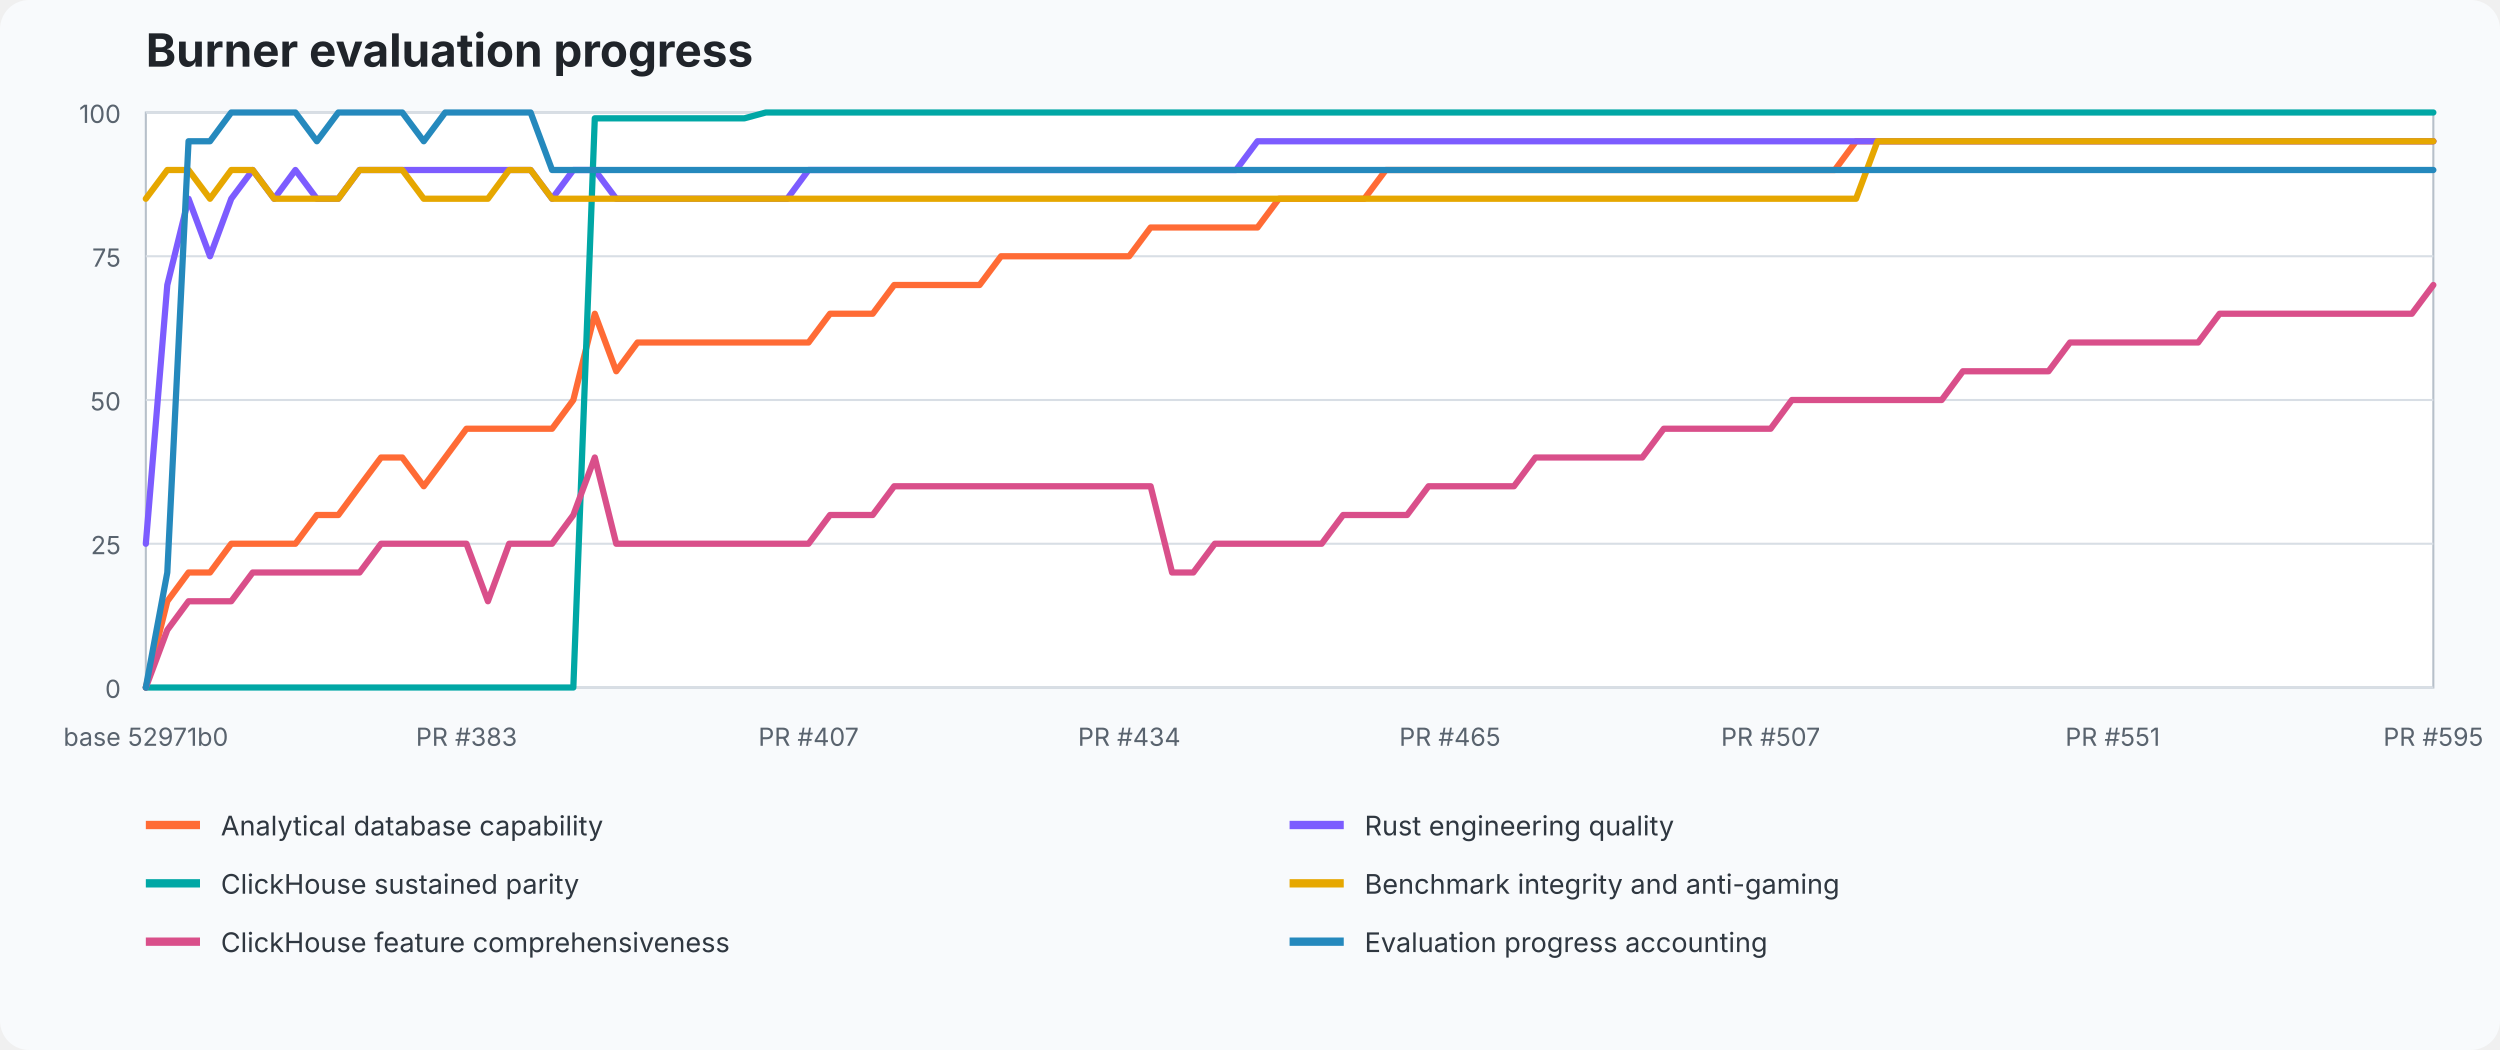
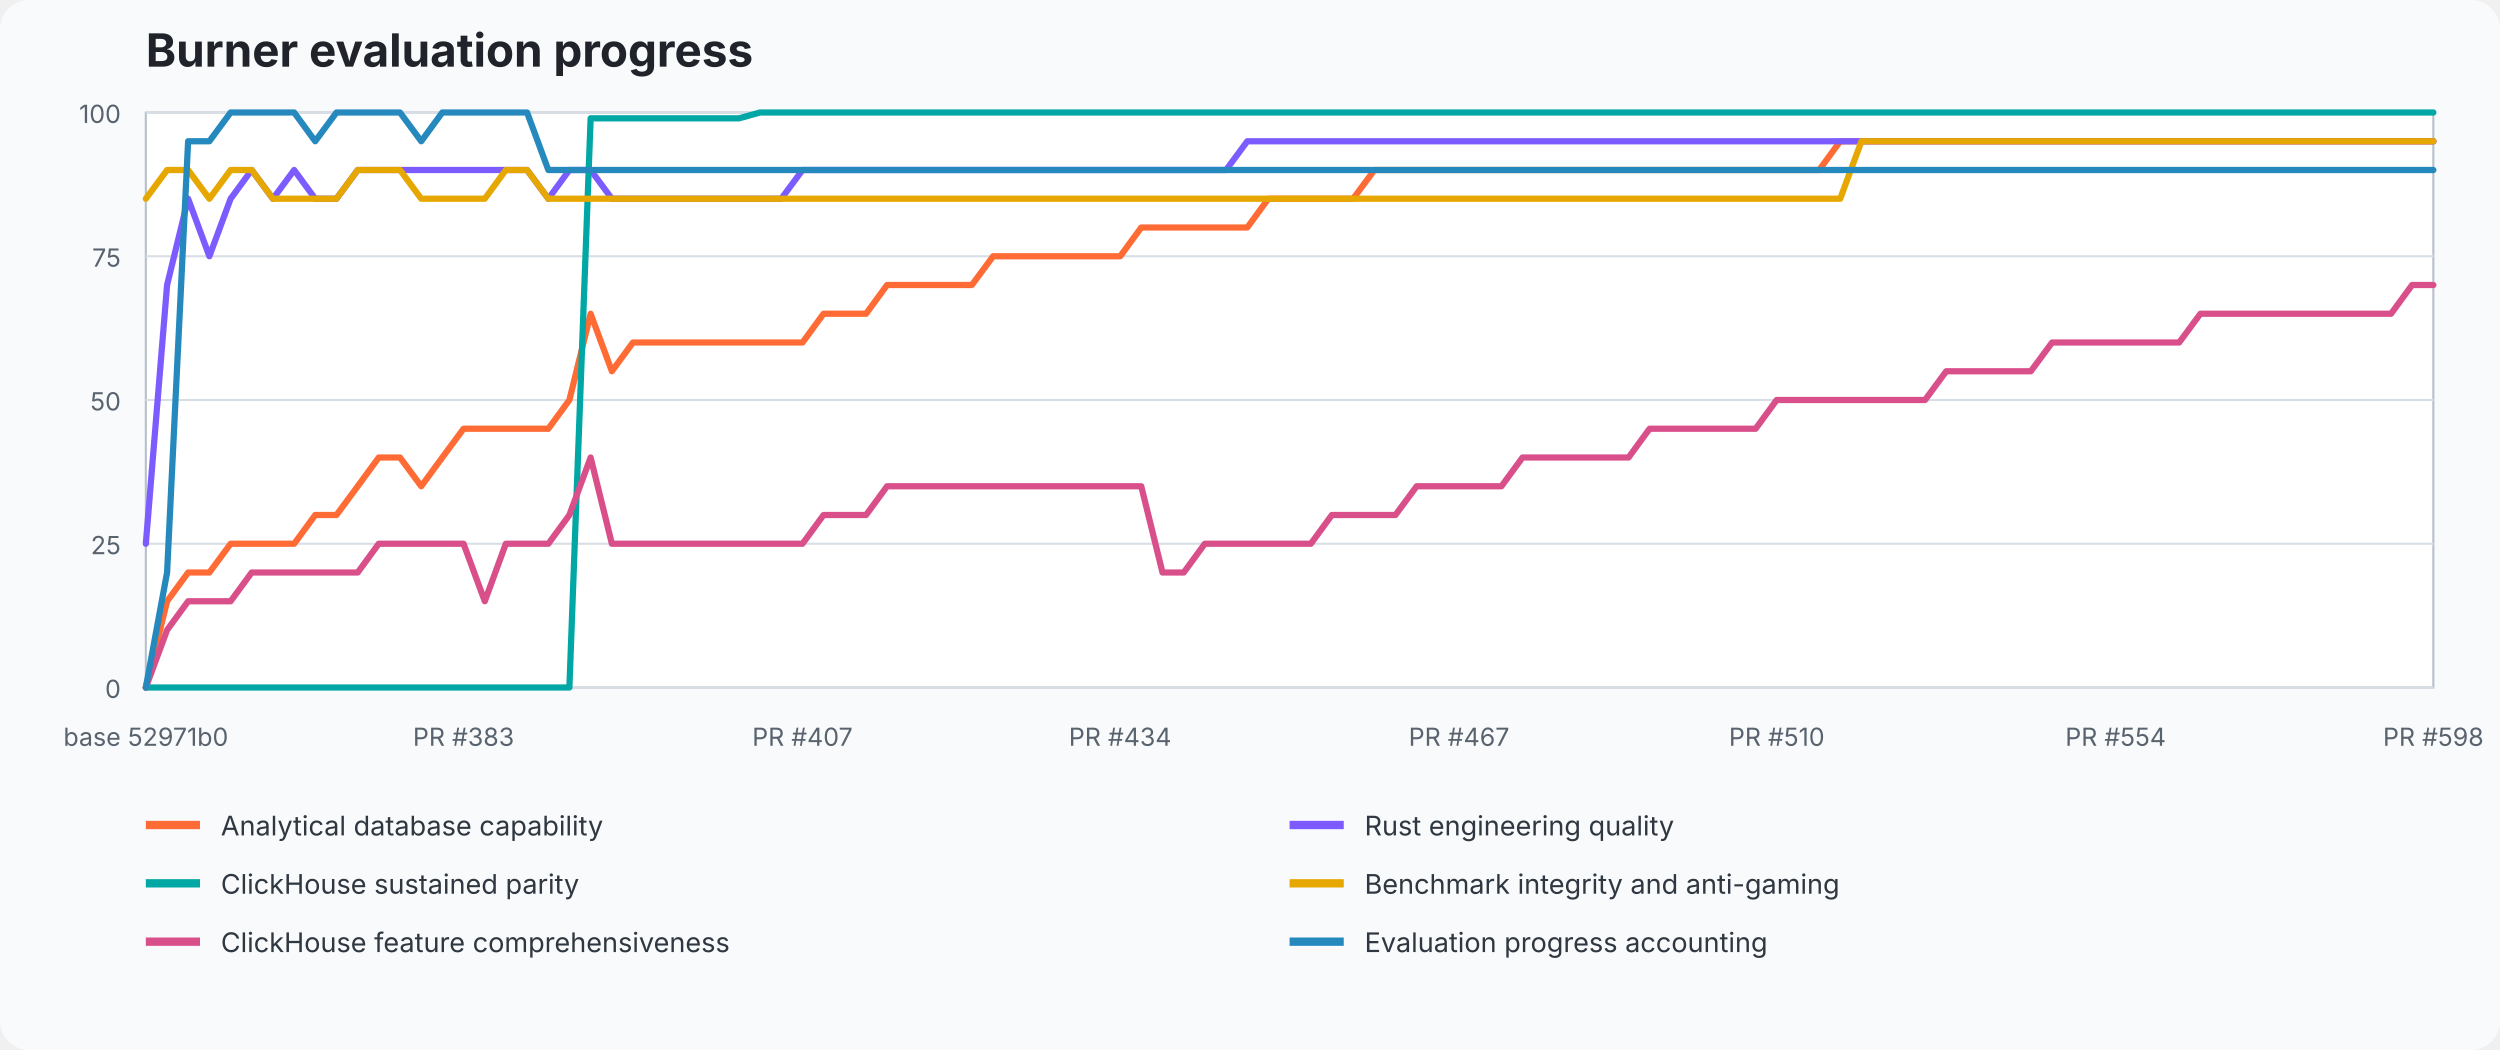
<svg xmlns="http://www.w3.org/2000/svg" width="1200" height="504" viewBox="0 0 1200 504" role="img" aria-labelledby="title desc">
  <style>text{font-family:ui-sans-serif,system-ui,-apple-system,BlinkMacSystemFont,"Segoe UI",sans-serif}.title{font-size:22px;font-weight:700;fill:#20242a}.axis{font-size:12px;fill:#59636e}.legend{font-size:13px;fill:#2f3740}.grid{stroke:#d8dee5;stroke-width:1}.plot{fill:#fff;stroke:#b7c0ca}</style>
  <rect width="100%" height="100%" fill="#f8fafc" rx="14" />
  <text x="70" y="32" class="title">Burner evaluation progress</text>
  <rect x="70" y="54" width="1098" height="276" class="plot" />
  <line x1="70" y1="330" x2="1168" y2="330" class="grid" />
  <text x="58" y="335" text-anchor="end" class="axis">0</text>
  <line x1="70" y1="261" x2="1168" y2="261" class="grid" />
  <text x="58" y="266" text-anchor="end" class="axis">25</text>
  <line x1="70" y1="192" x2="1168" y2="192" class="grid" />
  <text x="58" y="197" text-anchor="end" class="axis">50</text>
  <line x1="70" y1="123" x2="1168" y2="123" class="grid" />
  <text x="58" y="128" text-anchor="end" class="axis">75</text>
  <line x1="70" y1="54" x2="1168" y2="54" class="grid" />
  <text x="58" y="59" text-anchor="end" class="axis">100</text>
-   <polyline points="70.0,330.0 80.3,288.6 90.5,274.8 100.8,274.8 111.0,261.0 121.3,261.0 131.6,261.0 141.8,261.0 152.1,247.2 162.4,247.2 172.6,233.4 182.9,219.6 193.1,219.6 203.4,233.4 213.7,219.6 223.9,205.8 234.2,205.8 244.4,205.8 254.7,205.8 265.0,205.8 275.2,192.0 285.5,150.6 295.8,178.2 306.0,164.4 316.3,164.4 326.5,164.4 336.8,164.4 347.1,164.4 357.3,164.4 367.6,164.4 377.9,164.4 388.1,164.4 398.4,150.6 408.6,150.6 418.9,150.6 429.2,136.8 439.4,136.8 449.7,136.8 459.9,136.8 470.2,136.8 480.5,123.0 490.7,123.0 501.0,123.0 511.3,123.0 521.5,123.0 531.8,123.0 542.0,123.0 552.3,109.2 562.6,109.2 572.8,109.2 583.1,109.2 593.3,109.2 603.6,109.2 613.9,95.4 624.1,95.4 634.4,95.4 644.7,95.4 654.9,95.4 665.2,81.6 675.4,81.6 685.7,81.6 696.0,81.6 706.2,81.6 716.5,81.6 726.7,81.6 737.0,81.6 747.3,81.6 757.5,81.6 767.8,81.6 778.1,81.6 788.3,81.6 798.6,81.6 808.8,81.6 819.1,81.6 829.4,81.6 839.6,81.6 849.9,81.6 860.1,81.6 870.4,81.6 880.7,81.6 890.9,67.8 901.2,67.8 911.5,67.8 921.7,67.8 932.0,67.8 942.2,67.8 952.5,67.8 962.8,67.8 973.0,67.8 983.3,67.8 993.6,67.8 1003.8,67.8 1014.1,67.8 1024.3,67.8 1034.6,67.8 1044.9,67.8 1055.1,67.8 1065.4,67.8 1075.6,67.8 1085.9,67.8 1096.2,67.8 1106.4,67.8 1116.7,67.8 1127.0,67.8 1137.2,67.8 1147.5,67.8 1157.7,67.8 1168.0,67.8" fill="none" stroke="#ff6b35" stroke-width="3" stroke-linejoin="round" stroke-linecap="round" />
-   <polyline points="70.0,261.0 80.3,136.8 90.5,95.4 100.8,123.0 111.0,95.4 121.3,81.6 131.6,95.4 141.8,81.6 152.1,95.4 162.4,95.4 172.6,81.6 182.9,81.6 193.1,81.6 203.4,81.6 213.7,81.6 223.9,81.6 234.2,81.6 244.4,81.6 254.7,81.6 265.0,95.4 275.2,81.6 285.5,81.6 295.8,95.4 306.0,95.4 316.3,95.4 326.5,95.4 336.8,95.4 347.1,95.4 357.3,95.4 367.6,95.4 377.9,95.4 388.1,81.6 398.4,81.6 408.6,81.6 418.9,81.6 429.2,81.6 439.4,81.6 449.7,81.6 459.9,81.6 470.2,81.6 480.5,81.6 490.7,81.6 501.0,81.6 511.3,81.6 521.5,81.6 531.8,81.6 542.0,81.6 552.3,81.6 562.6,81.6 572.8,81.6 583.1,81.6 593.3,81.6 603.6,67.8 613.9,67.8 624.1,67.8 634.4,67.8 644.7,67.8 654.9,67.8 665.2,67.8 675.4,67.8 685.7,67.8 696.0,67.8 706.2,67.8 716.5,67.8 726.7,67.8 737.0,67.8 747.3,67.8 757.5,67.8 767.8,67.8 778.1,67.8 788.3,67.8 798.6,67.8 808.8,67.8 819.1,67.8 829.4,67.8 839.6,67.8 849.9,67.8 860.1,67.8 870.4,67.8 880.7,67.8 890.9,67.8 901.2,67.8 911.5,67.8 921.7,67.8 932.0,67.8 942.2,67.8 952.5,67.8 962.8,67.8 973.0,67.8 983.3,67.8 993.6,67.8 1003.8,67.8 1014.1,67.8 1024.3,67.8 1034.6,67.8 1044.9,67.8 1055.1,67.8 1065.4,67.8 1075.6,67.8 1085.9,67.8 1096.2,67.8 1106.4,67.8 1116.7,67.8 1127.0,67.8 1137.2,67.8 1147.5,67.8 1157.7,67.8 1168.0,67.8" fill="none" stroke="#7c5cff" stroke-width="3" stroke-linejoin="round" stroke-linecap="round" />
-   <polyline points="70.0,330.0 80.3,330.0 90.5,330.0 100.8,330.0 111.0,330.0 121.3,330.0 131.6,330.0 141.8,330.0 152.1,330.0 162.4,330.0 172.6,330.0 182.9,330.0 193.1,330.0 203.4,330.0 213.7,330.0 223.9,330.0 234.2,330.0 244.4,330.0 254.7,330.0 265.0,330.0 275.2,330.0 285.5,56.8 295.8,56.8 306.0,56.8 316.3,56.8 326.5,56.8 336.8,56.8 347.1,56.8 357.3,56.8 367.6,54.0 377.9,54.0 388.1,54.0 398.4,54.0 408.6,54.0 418.9,54.0 429.2,54.0 439.4,54.0 449.7,54.0 459.9,54.0 470.2,54.0 480.5,54.0 490.7,54.0 501.0,54.0 511.3,54.0 521.5,54.0 531.8,54.0 542.0,54.0 552.3,54.0 562.6,54.0 572.8,54.0 583.1,54.0 593.3,54.0 603.6,54.0 613.9,54.0 624.1,54.0 634.4,54.0 644.7,54.0 654.9,54.0 665.2,54.0 675.4,54.0 685.7,54.0 696.0,54.0 706.2,54.0 716.5,54.0 726.7,54.0 737.0,54.0 747.3,54.0 757.5,54.0 767.8,54.0 778.1,54.0 788.3,54.0 798.6,54.0 808.8,54.0 819.1,54.0 829.4,54.0 839.6,54.0 849.9,54.0 860.1,54.0 870.4,54.0 880.7,54.0 890.9,54.0 901.2,54.0 911.5,54.0 921.7,54.0 932.0,54.0 942.2,54.0 952.5,54.0 962.8,54.0 973.0,54.0 983.3,54.0 993.6,54.0 1003.8,54.0 1014.1,54.0 1024.3,54.0 1034.6,54.0 1044.9,54.0 1055.1,54.0 1065.4,54.0 1075.6,54.0 1085.9,54.0 1096.2,54.0 1106.4,54.0 1116.7,54.0 1127.0,54.0 1137.2,54.0 1147.5,54.0 1157.7,54.0 1168.0,54.0" fill="none" stroke="#00a7a5" stroke-width="3" stroke-linejoin="round" stroke-linecap="round" />
-   <polyline points="70.0,95.4 80.3,81.6 90.5,81.6 100.8,95.4 111.0,81.6 121.3,81.6 131.6,95.4 141.8,95.4 152.1,95.4 162.4,95.4 172.6,81.6 182.9,81.6 193.1,81.6 203.4,95.4 213.7,95.4 223.9,95.4 234.2,95.4 244.4,81.6 254.7,81.6 265.0,95.4 275.2,95.4 285.5,95.4 295.8,95.4 306.0,95.4 316.3,95.4 326.5,95.4 336.8,95.4 347.1,95.4 357.3,95.4 367.6,95.4 377.9,95.4 388.1,95.4 398.4,95.4 408.6,95.4 418.9,95.4 429.2,95.4 439.4,95.4 449.7,95.4 459.9,95.4 470.2,95.4 480.5,95.4 490.7,95.4 501.0,95.4 511.3,95.4 521.5,95.4 531.8,95.4 542.0,95.4 552.3,95.4 562.6,95.4 572.8,95.4 583.1,95.4 593.3,95.4 603.6,95.4 613.9,95.4 624.1,95.4 634.4,95.4 644.7,95.4 654.9,95.4 665.2,95.4 675.4,95.4 685.7,95.4 696.0,95.4 706.2,95.4 716.5,95.4 726.7,95.4 737.0,95.4 747.3,95.4 757.5,95.4 767.8,95.4 778.1,95.4 788.3,95.4 798.6,95.4 808.8,95.4 819.1,95.4 829.4,95.4 839.6,95.4 849.9,95.4 860.1,95.4 870.4,95.4 880.7,95.4 890.9,95.4 901.2,67.8 911.5,67.8 921.7,67.8 932.0,67.8 942.2,67.8 952.5,67.8 962.8,67.8 973.0,67.8 983.3,67.8 993.6,67.8 1003.8,67.8 1014.1,67.8 1024.3,67.8 1034.6,67.8 1044.9,67.8 1055.1,67.8 1065.4,67.8 1075.6,67.8 1085.9,67.8 1096.2,67.8 1106.4,67.8 1116.7,67.8 1127.0,67.8 1137.2,67.8 1147.5,67.8 1157.7,67.8 1168.0,67.8" fill="none" stroke="#e6a700" stroke-width="3" stroke-linejoin="round" stroke-linecap="round" />
-   <polyline points="70.0,330.0 80.3,302.4 90.5,288.6 100.8,288.6 111.0,288.6 121.3,274.8 131.6,274.8 141.8,274.8 152.1,274.8 162.4,274.8 172.6,274.8 182.9,261.0 193.1,261.0 203.4,261.0 213.7,261.0 223.9,261.0 234.2,288.6 244.4,261.0 254.7,261.0 265.0,261.0 275.2,247.2 285.5,219.6 295.8,261.0 306.0,261.0 316.3,261.0 326.5,261.0 336.8,261.0 347.1,261.0 357.3,261.0 367.6,261.0 377.9,261.0 388.1,261.0 398.4,247.2 408.6,247.2 418.9,247.2 429.2,233.4 439.4,233.4 449.7,233.4 459.9,233.4 470.2,233.4 480.5,233.4 490.7,233.4 501.0,233.4 511.3,233.4 521.5,233.4 531.8,233.4 542.0,233.4 552.3,233.4 562.6,274.8 572.8,274.8 583.1,261.0 593.3,261.0 603.6,261.0 613.9,261.0 624.1,261.0 634.4,261.0 644.7,247.2 654.9,247.2 665.2,247.2 675.4,247.2 685.7,233.4 696.0,233.4 706.2,233.4 716.5,233.4 726.7,233.4 737.0,219.6 747.3,219.6 757.5,219.6 767.8,219.6 778.1,219.6 788.3,219.6 798.6,205.8 808.8,205.8 819.1,205.8 829.4,205.8 839.6,205.8 849.9,205.8 860.1,192.0 870.4,192.0 880.7,192.0 890.9,192.0 901.2,192.0 911.5,192.0 921.7,192.0 932.0,192.0 942.2,178.2 952.5,178.2 962.8,178.2 973.0,178.2 983.3,178.2 993.6,164.4 1003.8,164.4 1014.1,164.4 1024.3,164.4 1034.6,164.4 1044.9,164.4 1055.1,164.4 1065.4,150.6 1075.6,150.6 1085.9,150.6 1096.2,150.6 1106.4,150.6 1116.7,150.6 1127.0,150.6 1137.2,150.6 1147.5,150.6 1157.7,150.6 1168.0,136.8" fill="none" stroke="#d94f8a" stroke-width="3" stroke-linejoin="round" stroke-linecap="round" />
-   <polyline points="70.0,330.0 80.3,274.8 90.5,67.8 100.8,67.8 111.0,54.0 121.3,54.0 131.6,54.0 141.8,54.0 152.1,67.8 162.4,54.0 172.6,54.0 182.9,54.0 193.1,54.0 203.4,67.8 213.7,54.0 223.9,54.0 234.2,54.0 244.4,54.0 254.7,54.0 265.0,81.6 275.2,81.6 285.5,81.6 295.8,81.6 306.0,81.6 316.3,81.6 326.5,81.6 336.8,81.6 347.1,81.6 357.3,81.6 367.6,81.6 377.9,81.6 388.1,81.6 398.4,81.6 408.6,81.6 418.9,81.6 429.2,81.6 439.4,81.6 449.7,81.6 459.9,81.6 470.2,81.6 480.5,81.6 490.7,81.6 501.0,81.6 511.3,81.6 521.5,81.6 531.8,81.6 542.0,81.6 552.3,81.6 562.6,81.6 572.8,81.6 583.1,81.6 593.3,81.6 603.6,81.6 613.9,81.6 624.1,81.6 634.4,81.6 644.7,81.6 654.9,81.6 665.2,81.6 675.4,81.6 685.7,81.6 696.0,81.6 706.2,81.6 716.5,81.6 726.7,81.6 737.0,81.6 747.3,81.6 757.5,81.6 767.8,81.6 778.1,81.6 788.3,81.6 798.6,81.6 808.8,81.6 819.1,81.6 829.4,81.6 839.6,81.6 849.9,81.6 860.1,81.6 870.4,81.6 880.7,81.6 890.9,81.6 901.2,81.6 911.5,81.6 921.7,81.6 932.0,81.6 942.2,81.6 952.5,81.6 962.8,81.6 973.0,81.6 983.3,81.6 993.6,81.6 1003.8,81.6 1014.1,81.6 1024.3,81.6 1034.6,81.6 1044.9,81.6 1055.1,81.6 1065.4,81.6 1075.6,81.6 1085.9,81.6 1096.2,81.6 1106.4,81.6 1116.7,81.6 1127.0,81.6 1137.2,81.6 1147.5,81.6 1157.7,81.6 1168.0,81.6" fill="none" stroke="#2589bd" stroke-width="3" stroke-linejoin="round" stroke-linecap="round" />
+   <polyline points="70.0,330.0 80.2,288.6 90.3,274.8 100.5,274.8 110.7,261.0 120.8,261.0 131.0,261.0 141.2,261.0 151.3,247.2 161.5,247.2 171.7,233.4 181.8,219.6 192.0,219.6 202.2,233.4 212.3,219.6 222.5,205.8 232.7,205.8 242.8,205.8 253.0,205.8 263.2,205.8 273.3,192.0 283.5,150.6 293.7,178.2 303.8,164.4 314.0,164.4 324.2,164.4 334.3,164.4 344.5,164.4 354.7,164.4 364.8,164.4 375.0,164.4 385.2,164.4 395.3,150.6 405.5,150.6 415.7,150.6 425.8,136.8 436.0,136.8 446.2,136.8 456.3,136.8 466.5,136.8 476.7,123.0 486.8,123.0 497.0,123.0 507.2,123.0 517.3,123.0 527.5,123.0 537.7,123.0 547.8,109.2 558.0,109.2 568.2,109.2 578.3,109.2 588.5,109.2 598.7,109.2 608.8,95.4 619.0,95.4 629.2,95.4 639.3,95.4 649.5,95.4 659.7,81.6 669.8,81.6 680.0,81.6 690.2,81.6 700.3,81.6 710.5,81.6 720.7,81.6 730.8,81.6 741.0,81.6 751.2,81.6 761.3,81.6 771.5,81.6 781.7,81.6 791.8,81.6 802.0,81.6 812.2,81.6 822.3,81.6 832.5,81.6 842.7,81.6 852.8,81.6 863.0,81.6 873.2,81.6 883.3,67.8 893.5,67.8 903.7,67.8 913.8,67.8 924.0,67.8 934.2,67.8 944.3,67.8 954.5,67.8 964.7,67.8 974.8,67.8 985.0,67.8 995.2,67.8 1005.3,67.8 1015.5,67.8 1025.7,67.8 1035.8,67.8 1046.0,67.8 1056.2,67.8 1066.3,67.8 1076.5,67.8 1086.7,67.8 1096.8,67.8 1107.0,67.8 1117.2,67.8 1127.3,67.8 1137.5,67.8 1147.7,67.8 1157.8,67.8 1168.0,67.8" fill="none" stroke="#ff6b35" stroke-width="3" stroke-linejoin="round" stroke-linecap="round" />
+   <polyline points="70.0,261.0 80.2,136.8 90.3,95.4 100.5,123.0 110.7,95.4 120.8,81.6 131.0,95.4 141.2,81.6 151.3,95.4 161.5,95.4 171.7,81.6 181.8,81.6 192.0,81.6 202.2,81.6 212.3,81.6 222.5,81.6 232.7,81.6 242.8,81.6 253.0,81.6 263.2,95.4 273.3,81.6 283.5,81.6 293.7,95.4 303.8,95.4 314.0,95.4 324.2,95.4 334.3,95.4 344.5,95.4 354.7,95.4 364.8,95.4 375.0,95.4 385.2,81.6 395.3,81.6 405.5,81.6 415.7,81.6 425.8,81.6 436.0,81.6 446.2,81.6 456.3,81.6 466.5,81.6 476.7,81.6 486.8,81.6 497.0,81.6 507.2,81.6 517.3,81.6 527.5,81.6 537.7,81.6 547.8,81.6 558.0,81.6 568.2,81.6 578.3,81.6 588.5,81.6 598.7,67.8 608.8,67.8 619.0,67.8 629.2,67.8 639.3,67.8 649.5,67.8 659.7,67.8 669.8,67.8 680.0,67.8 690.2,67.8 700.3,67.8 710.5,67.8 720.7,67.8 730.8,67.8 741.0,67.8 751.2,67.8 761.3,67.8 771.5,67.8 781.7,67.8 791.8,67.8 802.0,67.8 812.2,67.8 822.3,67.8 832.5,67.8 842.7,67.8 852.8,67.8 863.0,67.8 873.2,67.8 883.3,67.8 893.5,67.8 903.7,67.8 913.8,67.8 924.0,67.8 934.2,67.8 944.3,67.8 954.5,67.8 964.7,67.8 974.8,67.8 985.0,67.8 995.2,67.8 1005.3,67.8 1015.5,67.8 1025.7,67.8 1035.8,67.8 1046.0,67.8 1056.2,67.8 1066.3,67.8 1076.5,67.8 1086.7,67.8 1096.8,67.8 1107.0,67.8 1117.2,67.8 1127.3,67.8 1137.5,67.8 1147.7,67.8 1157.8,67.8 1168.0,67.8" fill="none" stroke="#7c5cff" stroke-width="3" stroke-linejoin="round" stroke-linecap="round" />
+   <polyline points="70.0,330.0 80.2,330.0 90.3,330.0 100.5,330.0 110.7,330.0 120.8,330.0 131.0,330.0 141.2,330.0 151.3,330.0 161.5,330.0 171.7,330.0 181.8,330.0 192.0,330.0 202.2,330.0 212.3,330.0 222.5,330.0 232.7,330.0 242.8,330.0 253.0,330.0 263.2,330.0 273.3,330.0 283.5,56.8 293.7,56.8 303.8,56.8 314.0,56.8 324.2,56.8 334.3,56.8 344.5,56.8 354.7,56.8 364.8,54.0 375.0,54.0 385.2,54.0 395.3,54.0 405.5,54.0 415.7,54.0 425.8,54.0 436.0,54.0 446.2,54.0 456.3,54.0 466.5,54.0 476.7,54.0 486.8,54.0 497.0,54.0 507.2,54.0 517.3,54.0 527.5,54.0 537.7,54.0 547.8,54.0 558.0,54.0 568.2,54.0 578.3,54.0 588.5,54.0 598.7,54.0 608.8,54.0 619.0,54.0 629.2,54.0 639.3,54.0 649.5,54.0 659.7,54.0 669.8,54.0 680.0,54.0 690.2,54.0 700.3,54.0 710.5,54.0 720.7,54.0 730.8,54.0 741.0,54.0 751.2,54.0 761.3,54.0 771.5,54.0 781.7,54.0 791.8,54.0 802.0,54.0 812.2,54.0 822.3,54.0 832.5,54.0 842.7,54.0 852.8,54.0 863.0,54.0 873.2,54.0 883.3,54.0 893.5,54.0 903.7,54.0 913.8,54.0 924.0,54.0 934.2,54.0 944.3,54.0 954.5,54.0 964.7,54.0 974.8,54.0 985.0,54.0 995.2,54.0 1005.3,54.0 1015.5,54.0 1025.7,54.0 1035.8,54.0 1046.0,54.0 1056.2,54.0 1066.3,54.0 1076.5,54.0 1086.7,54.0 1096.8,54.0 1107.0,54.0 1117.2,54.0 1127.3,54.0 1137.5,54.0 1147.7,54.0 1157.8,54.0 1168.0,54.0" fill="none" stroke="#00a7a5" stroke-width="3" stroke-linejoin="round" stroke-linecap="round" />
+   <polyline points="70.0,95.4 80.2,81.6 90.3,81.6 100.5,95.4 110.7,81.6 120.8,81.6 131.0,95.4 141.2,95.4 151.3,95.4 161.5,95.4 171.7,81.6 181.8,81.6 192.0,81.6 202.2,95.4 212.3,95.4 222.5,95.4 232.7,95.4 242.8,81.6 253.0,81.6 263.2,95.4 273.3,95.4 283.5,95.4 293.7,95.4 303.8,95.4 314.0,95.4 324.2,95.4 334.3,95.4 344.5,95.4 354.7,95.4 364.8,95.4 375.0,95.4 385.2,95.4 395.3,95.4 405.5,95.4 415.7,95.4 425.8,95.4 436.0,95.4 446.2,95.4 456.3,95.4 466.5,95.4 476.7,95.4 486.8,95.4 497.0,95.4 507.2,95.4 517.3,95.4 527.5,95.4 537.7,95.4 547.8,95.4 558.0,95.4 568.2,95.4 578.3,95.4 588.5,95.4 598.7,95.4 608.8,95.4 619.0,95.4 629.2,95.4 639.3,95.4 649.5,95.4 659.7,95.4 669.8,95.4 680.0,95.4 690.2,95.4 700.3,95.4 710.5,95.4 720.7,95.4 730.8,95.4 741.0,95.4 751.2,95.4 761.3,95.4 771.5,95.4 781.7,95.4 791.8,95.4 802.0,95.4 812.2,95.4 822.3,95.4 832.5,95.4 842.7,95.4 852.8,95.4 863.0,95.4 873.2,95.4 883.3,95.4 893.5,67.8 903.7,67.8 913.8,67.8 924.0,67.8 934.2,67.8 944.3,67.8 954.5,67.8 964.7,67.8 974.8,67.8 985.0,67.8 995.2,67.8 1005.3,67.8 1015.5,67.8 1025.7,67.8 1035.8,67.8 1046.0,67.8 1056.2,67.8 1066.3,67.8 1076.5,67.8 1086.7,67.8 1096.8,67.8 1107.0,67.8 1117.2,67.8 1127.3,67.8 1137.5,67.8 1147.7,67.8 1157.8,67.8 1168.0,67.8" fill="none" stroke="#e6a700" stroke-width="3" stroke-linejoin="round" stroke-linecap="round" />
+   <polyline points="70.0,330.0 80.2,302.4 90.3,288.6 100.5,288.6 110.7,288.6 120.8,274.8 131.0,274.8 141.2,274.8 151.3,274.8 161.5,274.8 171.7,274.8 181.8,261.0 192.0,261.0 202.2,261.0 212.3,261.0 222.5,261.0 232.7,288.6 242.8,261.0 253.0,261.0 263.2,261.0 273.3,247.2 283.5,219.6 293.7,261.0 303.8,261.0 314.0,261.0 324.2,261.0 334.3,261.0 344.5,261.0 354.7,261.0 364.8,261.0 375.0,261.0 385.2,261.0 395.3,247.2 405.5,247.2 415.7,247.2 425.8,233.4 436.0,233.4 446.2,233.4 456.3,233.4 466.5,233.4 476.7,233.4 486.8,233.4 497.0,233.4 507.2,233.4 517.3,233.4 527.5,233.4 537.7,233.4 547.8,233.4 558.0,274.8 568.2,274.8 578.3,261.0 588.5,261.0 598.7,261.0 608.8,261.0 619.0,261.0 629.2,261.0 639.3,247.2 649.5,247.2 659.7,247.2 669.8,247.2 680.0,233.4 690.2,233.4 700.3,233.4 710.5,233.4 720.7,233.4 730.8,219.6 741.0,219.6 751.2,219.6 761.3,219.6 771.5,219.6 781.7,219.6 791.8,205.8 802.0,205.8 812.2,205.8 822.3,205.8 832.5,205.8 842.7,205.8 852.8,192.0 863.0,192.0 873.2,192.0 883.3,192.0 893.5,192.0 903.7,192.0 913.8,192.0 924.0,192.0 934.2,178.2 944.3,178.2 954.5,178.2 964.7,178.2 974.8,178.2 985.0,164.4 995.2,164.4 1005.3,164.4 1015.5,164.4 1025.7,164.4 1035.8,164.4 1046.0,164.4 1056.2,150.6 1066.3,150.6 1076.5,150.6 1086.7,150.6 1096.8,150.6 1107.0,150.6 1117.2,150.6 1127.3,150.6 1137.5,150.6 1147.7,150.6 1157.8,136.8 1168.0,136.8" fill="none" stroke="#d94f8a" stroke-width="3" stroke-linejoin="round" stroke-linecap="round" />
+   <polyline points="70.0,330.0 80.2,274.8 90.3,67.8 100.5,67.8 110.7,54.0 120.8,54.0 131.0,54.0 141.2,54.0 151.3,67.8 161.5,54.0 171.7,54.0 181.8,54.0 192.0,54.0 202.2,67.8 212.3,54.0 222.5,54.0 232.7,54.0 242.8,54.0 253.0,54.0 263.2,81.6 273.3,81.6 283.5,81.6 293.7,81.6 303.8,81.6 314.0,81.6 324.2,81.6 334.3,81.6 344.5,81.6 354.7,81.6 364.8,81.6 375.0,81.6 385.2,81.6 395.3,81.6 405.5,81.6 415.7,81.6 425.8,81.6 436.0,81.6 446.2,81.6 456.3,81.6 466.5,81.6 476.7,81.6 486.8,81.6 497.0,81.6 507.2,81.6 517.3,81.6 527.5,81.6 537.7,81.6 547.8,81.6 558.0,81.6 568.2,81.6 578.3,81.6 588.5,81.6 598.7,81.6 608.8,81.6 619.0,81.6 629.2,81.6 639.3,81.6 649.5,81.6 659.7,81.6 669.8,81.6 680.0,81.6 690.2,81.6 700.3,81.6 710.5,81.6 720.7,81.6 730.8,81.6 741.0,81.6 751.2,81.6 761.3,81.6 771.5,81.6 781.7,81.6 791.8,81.6 802.0,81.6 812.2,81.6 822.3,81.6 832.5,81.6 842.7,81.6 852.8,81.6 863.0,81.6 873.2,81.6 883.3,81.6 893.5,81.6 903.7,81.6 913.8,81.6 924.0,81.6 934.2,81.6 944.3,81.6 954.5,81.6 964.7,81.6 974.8,81.6 985.0,81.6 995.2,81.6 1005.3,81.6 1015.5,81.6 1025.7,81.6 1035.8,81.6 1046.0,81.6 1056.2,81.6 1066.3,81.6 1076.5,81.6 1086.7,81.6 1096.8,81.6 1107.0,81.6 1117.2,81.6 1127.3,81.6 1137.5,81.6 1147.7,81.6 1157.8,81.6 1168.0,81.6" fill="none" stroke="#2589bd" stroke-width="3" stroke-linejoin="round" stroke-linecap="round" />
  <text x="70" y="358" text-anchor="middle" class="axis">base 52971b0</text>
-   <text x="223.925" y="358" text-anchor="middle" class="axis">PR #383</text>
-   <text x="388.112" y="358" text-anchor="middle" class="axis">PR #407</text>
-   <text x="542.037" y="358" text-anchor="middle" class="axis">PR #434</text>
-   <text x="695.963" y="358" text-anchor="middle" class="axis">PR #465</text>
-   <text x="849.888" y="358" text-anchor="middle" class="axis">PR #507</text>
-   <text x="1014.075" y="358" text-anchor="middle" class="axis">PR #551</text>
-   <text x="1168" y="358" text-anchor="middle" class="axis">PR #595</text>
+   <text x="222.5" y="358" text-anchor="middle" class="axis">PR #383</text>
+   <text x="385.167" y="358" text-anchor="middle" class="axis">PR #407</text>
+   <text x="537.667" y="358" text-anchor="middle" class="axis">PR #434</text>
+   <text x="700.333" y="358" text-anchor="middle" class="axis">PR #467</text>
+   <text x="852.833" y="358" text-anchor="middle" class="axis">PR #510</text>
+   <text x="1015.5" y="358" text-anchor="middle" class="axis">PR #554</text>
+   <text x="1168" y="358" text-anchor="middle" class="axis">PR #598</text>
  <line x1="70" y1="396" x2="96" y2="396" stroke="#ff6b35" stroke-width="4" />
  <text x="106" y="401" class="legend">Analytical database capability</text>
  <line x1="619" y1="396" x2="645" y2="396" stroke="#7c5cff" stroke-width="4" />
  <text x="655" y="401" class="legend">Rust engineering quality</text>
  <line x1="70" y1="424" x2="96" y2="424" stroke="#00a7a5" stroke-width="4" />
  <text x="106" y="429" class="legend">ClickHouse sustained parity</text>
  <line x1="619" y1="424" x2="645" y2="424" stroke="#e6a700" stroke-width="4" />
  <text x="655" y="429" class="legend">Benchmark integrity and anti-gaming</text>
  <line x1="70" y1="452" x2="96" y2="452" stroke="#d94f8a" stroke-width="4" />
  <text x="106" y="457" class="legend">ClickHouse feature comprehensiveness</text>
  <line x1="619" y1="452" x2="645" y2="452" stroke="#2589bd" stroke-width="4" />
  <text x="655" y="457" class="legend">Evaluation progress accounting</text>
</svg>
